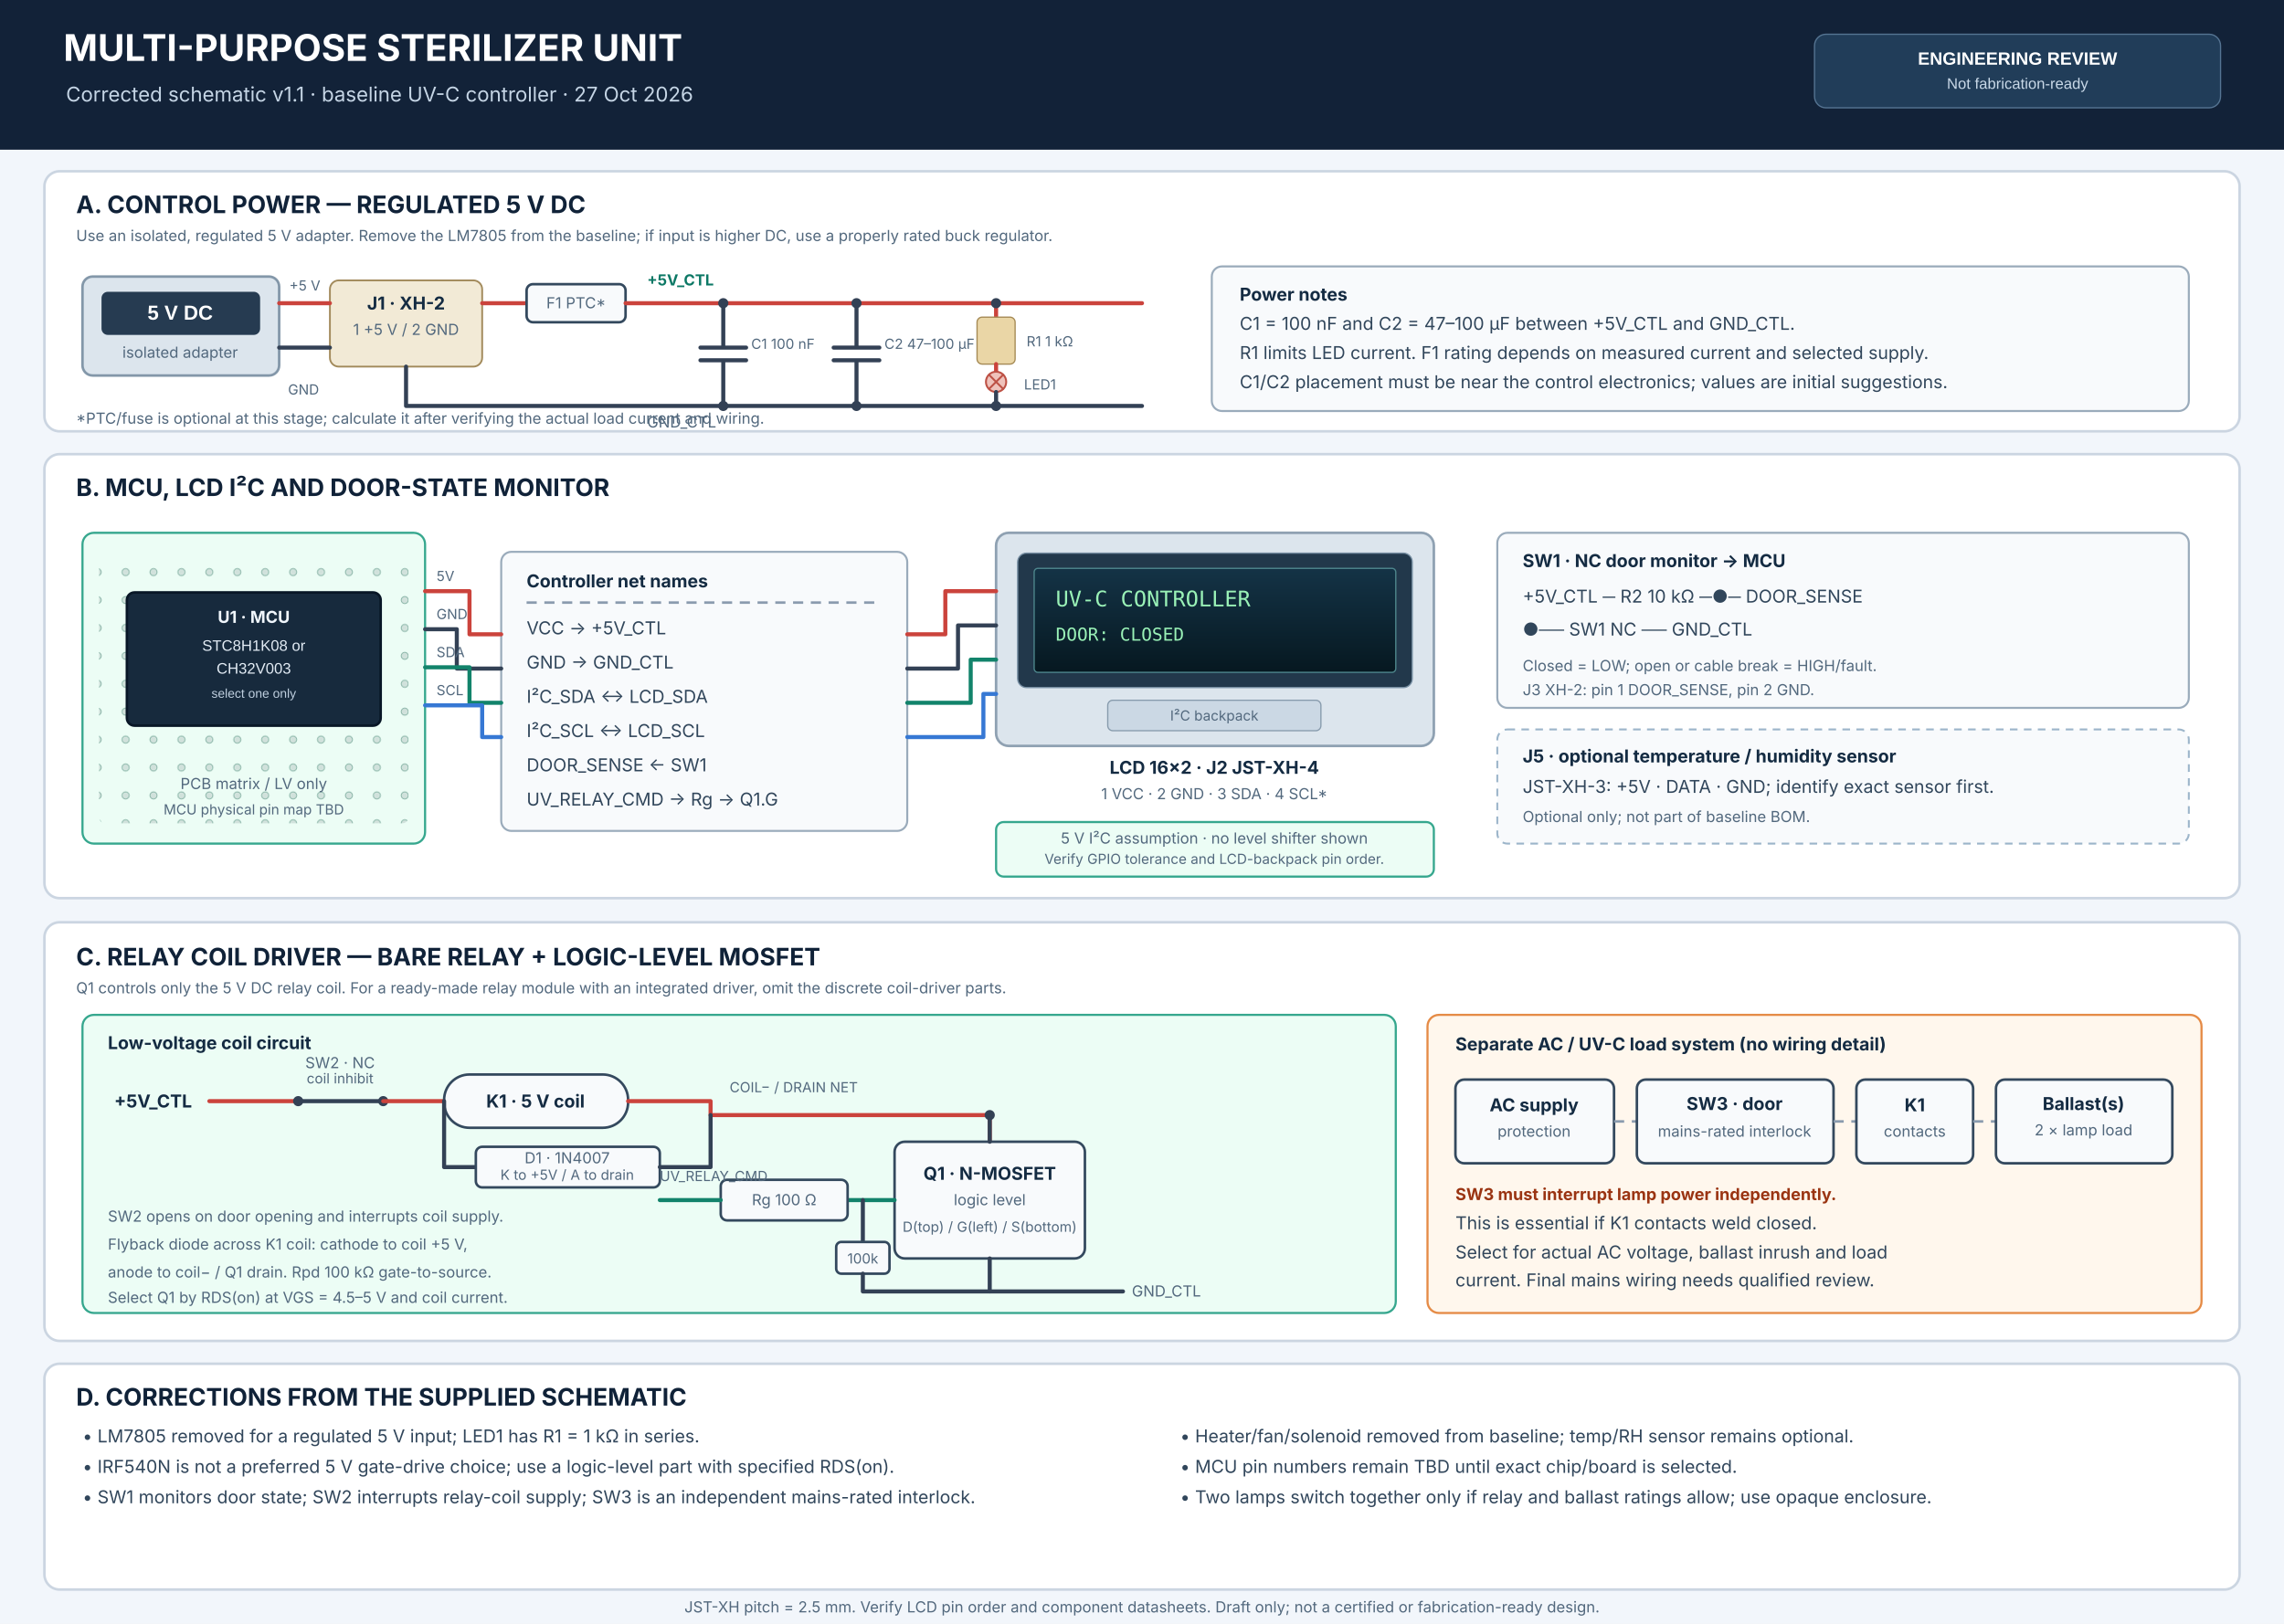
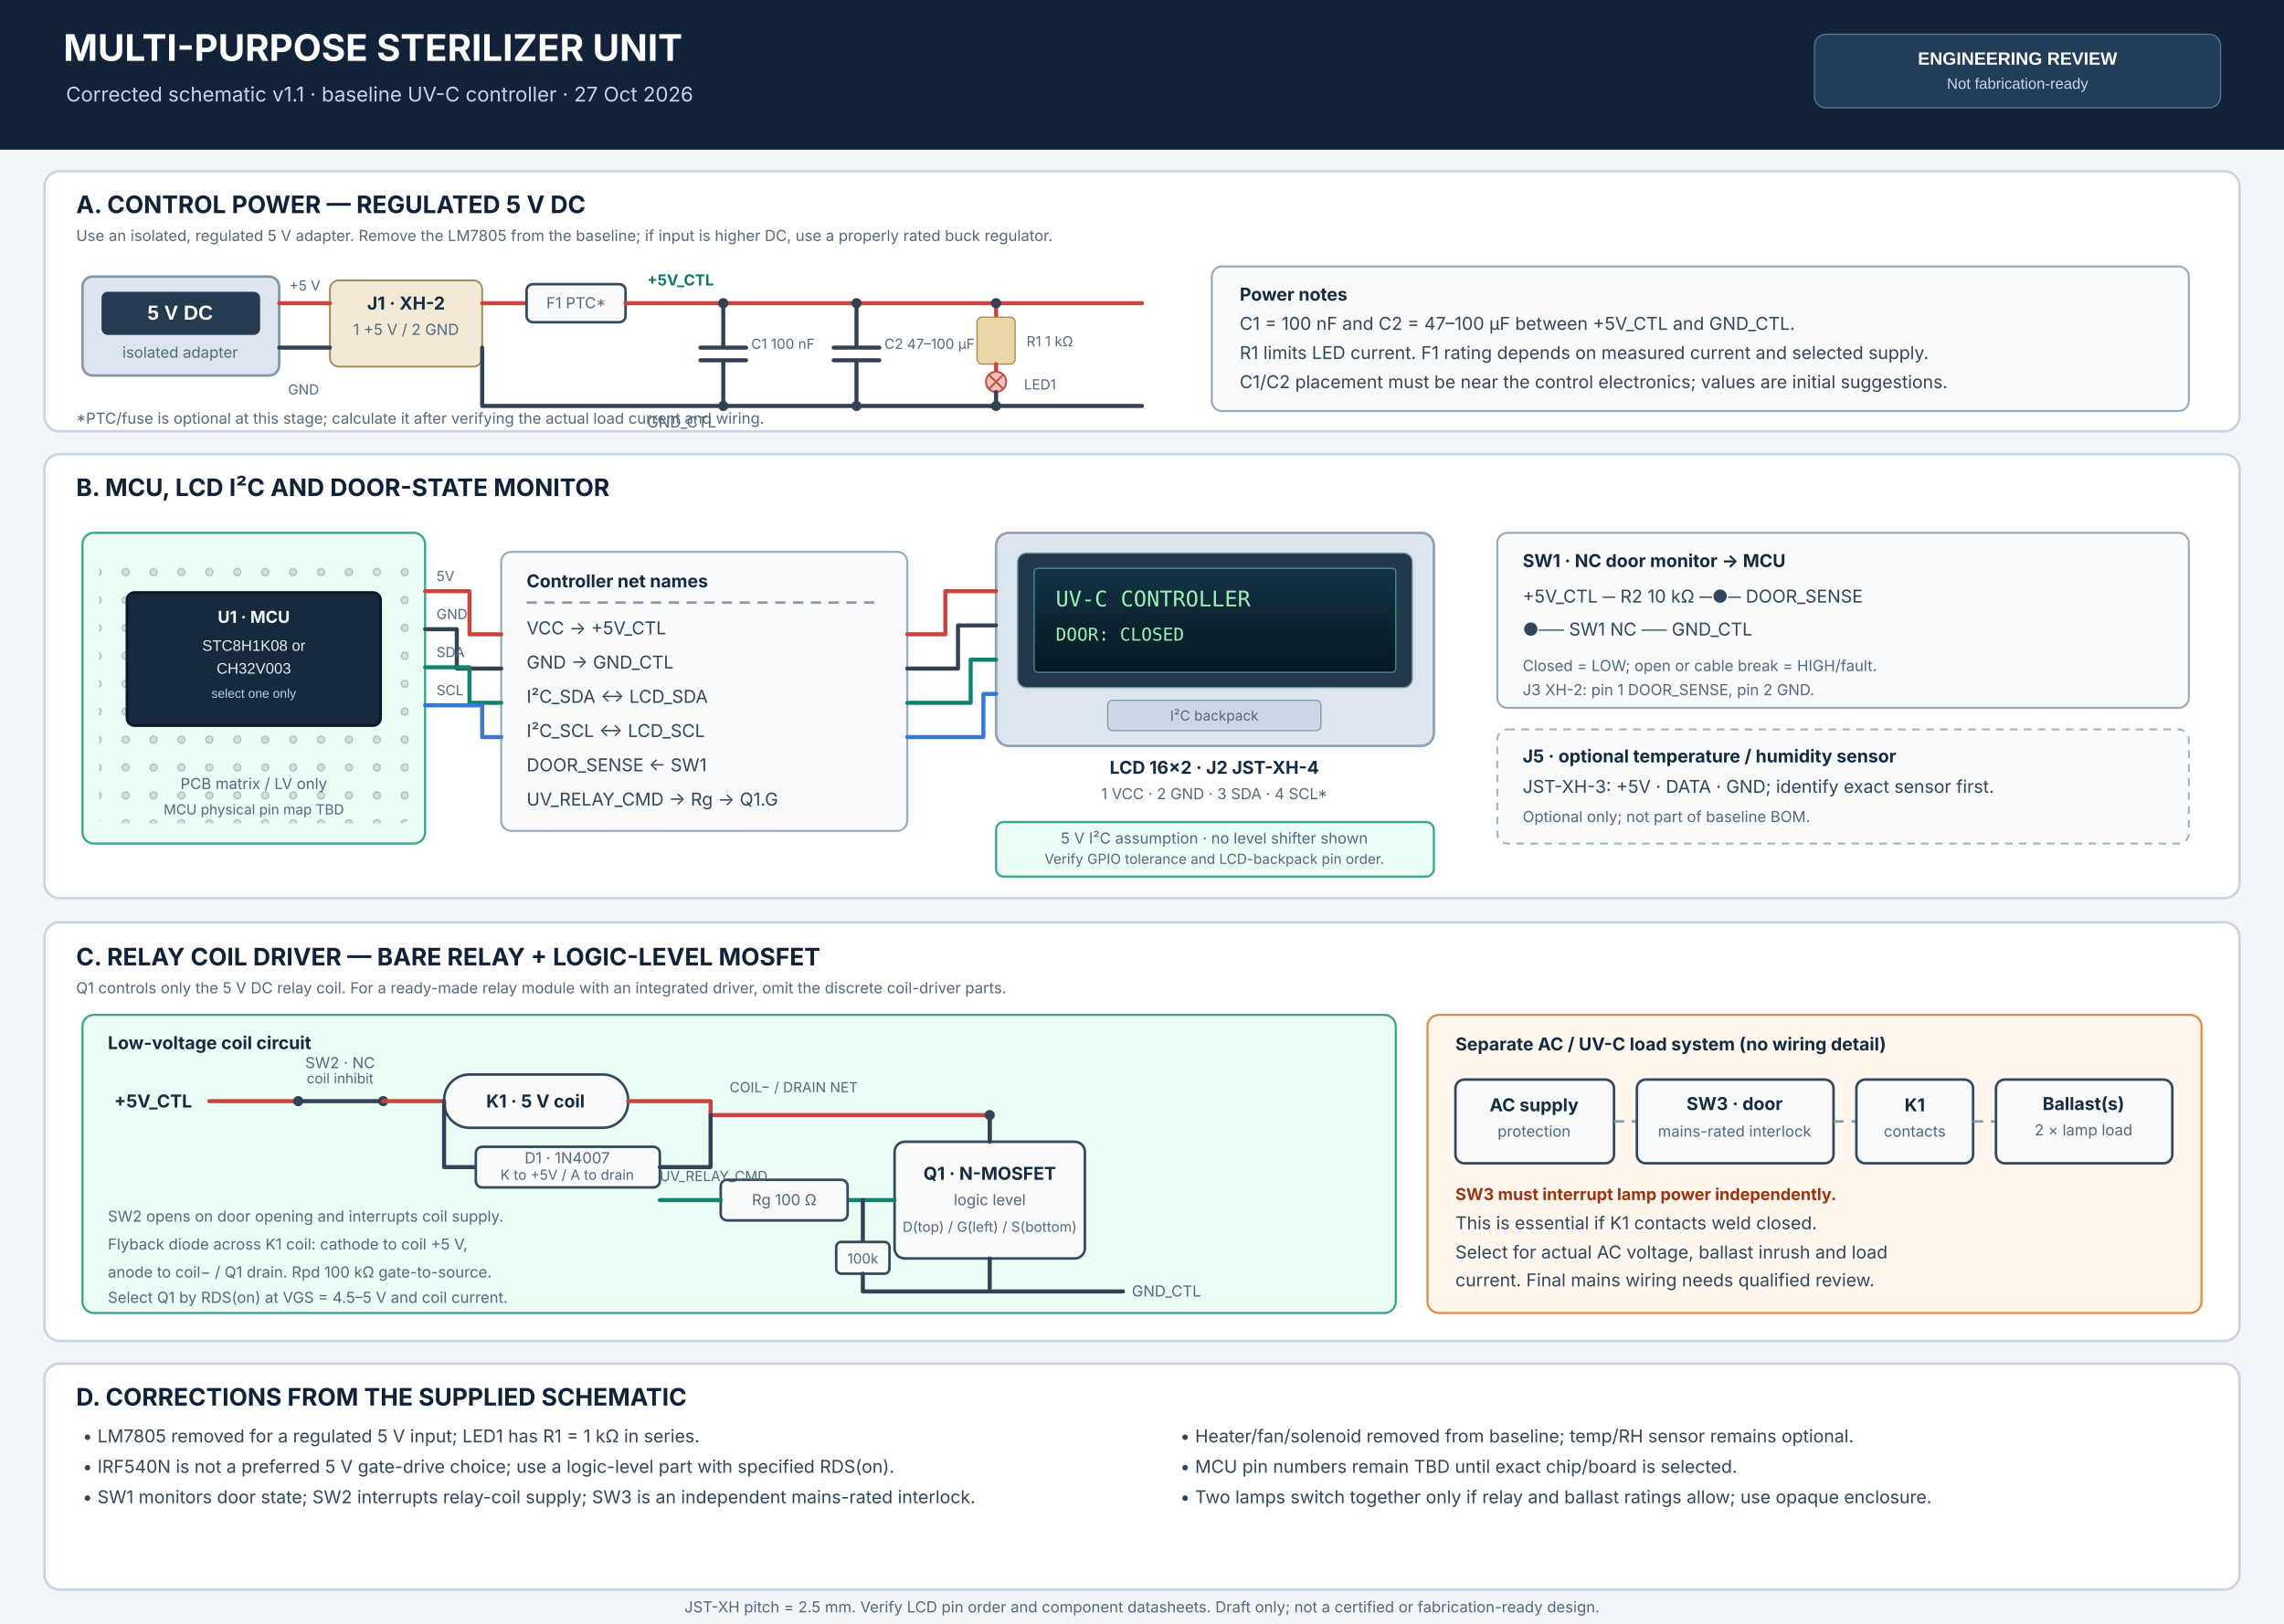
<svg xmlns="http://www.w3.org/2000/svg" width="1800" height="1280" viewBox="0 0 1800 1280" role="img" aria-labelledby="t d">
  <defs>
    <style>
.bg{fill:#f2f6fb}.headbg{fill:#122238}.panel{fill:#fff;stroke:#cbd5e1;stroke-width:2}.box{fill:#f8fafc;stroke:#9aabbb;stroke-width:1.6}.comp{fill:#f8fafc;stroke:#34495e;stroke-width:2}.chip{fill:#172a3d;stroke:#081626;stroke-width:2}.safe{fill:#ecfdf5;stroke:#36a78e;stroke-width:1.7}.warn{fill:#fff7ed;stroke:#e58b46;stroke-width:1.7}.h1{font:700 29px Inter,Arial,sans-serif;fill:#fff}.sub{font:16px Inter,Arial,sans-serif;fill:#c5d5e5}.sec{font:700 19px Inter,Arial,sans-serif;fill:#102238}.lab{font:700 14px Inter,Arial,sans-serif;fill:#142b42}.tx{font:14px Inter,Arial,sans-serif;fill:#31465b}.sm{font:12px Inter,Arial,sans-serif;fill:#52687d}.tiny{font:11px Inter,Arial,sans-serif;fill:#52687d}.chiptext{font:700 13px Inter,Arial,sans-serif;fill:#f0f6fc}.net{font:700 12px Inter,Arial,sans-serif;fill:#0c7865}.hot{font:700 13px Inter,Arial,sans-serif;fill:#9a3412}.r{fill:none;stroke:#cb433c;stroke-width:3.2;stroke-linecap:round;stroke-linejoin:round}.k{fill:none;stroke:#334155;stroke-width:3.2;stroke-linecap:round;stroke-linejoin:round}.g{fill:none;stroke:#12836b;stroke-width:3.2;stroke-linecap:round;stroke-linejoin:round}.b{fill:none;stroke:#3678d4;stroke-width:3.2;stroke-linecap:round;stroke-linejoin:round}.o{fill:none;stroke:#b57f1d;stroke-width:3.2;stroke-linecap:round;stroke-linejoin:round}.dash{fill:none;stroke:#8a9bae;stroke-width:2;stroke-dasharray:8 6}.dot{fill:#334155}.conn{fill:#f2ead6;stroke:#a28a5b;stroke-width:1.4}
</style>
    <pattern id="holes" width="22" height="22" patternUnits="userSpaceOnUse">
      <circle cx="11" cy="11" r="2.8" fill="#d0e1db" stroke="#89b4a7" stroke-width=".7" />
    </pattern>
    <linearGradient id="lcd" x1="0" y1="0" x2="0" y2="1">
      <stop offset="0" stop-color="#143346" />
      <stop offset="1" stop-color="#061820" />
    </linearGradient>
  </defs>
  <rect width="1800" height="1280" class="bg" />
  <rect width="1800" height="118" class="headbg" />
  <text x="50" y="48" class="h1">MULTI-PURPOSE STERILIZER UNIT</text>
  <text x="52" y="80" class="sub">Corrected schematic v1.1 · baseline UV-C controller · 27 Oct 2026</text>
  <rect x="1430" y="27" width="320" height="58" rx="9" fill="#213d59" stroke="#557492" />
  <text x="1590" y="51" text-anchor="middle" font-family="Arial" font-size="14" font-weight="700" fill="#fff">ENGINEERING REVIEW</text>
  <text x="1590" y="70" text-anchor="middle" font-family="Arial" font-size="12" fill="#c9d9e8">Not fabrication-ready</text>
  <rect x="35" y="135" width="1730" height="205" rx="12" class="panel" />
  <text x="60" y="168" class="sec">A. CONTROL POWER — REGULATED 5 V DC</text>
  <text x="60" y="190" class="sm">Use an isolated, regulated 5 V adapter. Remove the LM7805 from the baseline; if input is higher DC, use a properly rated buck regulator.</text>
  <rect x="65" y="218" width="155" height="78" rx="8" fill="#dce5ed" stroke="#8397a9" stroke-width="2" />
  <rect x="80" y="230" width="125" height="34" rx="5" fill="#263b51" />
  <text x="142" y="252" text-anchor="middle" font-family="Arial" font-size="16" font-weight="700" fill="#fff">5 V DC</text>
  <text x="142" y="282" text-anchor="middle" class="sm">isolated adapter</text>
  <rect x="260" y="221" width="120" height="68" rx="7" class="conn" />
  <text x="320" y="244" text-anchor="middle" class="lab">J1 · XH-2</text>
  <text x="320" y="264" text-anchor="middle" class="sm">1 +5 V / 2 GND</text>
  <path d="M220 239 H260" class="r" />
  <path d="M220 274 H260" class="k" />
  <text x="228" y="229" class="tiny" fill="#cb433c">+5 V</text>
  <text x="227" y="311" class="tiny">GND</text>
  <path d="M380 239 H415" class="r" />
  <rect x="415" y="224" width="78" height="30" rx="5" class="comp" />
  <text x="454" y="243" text-anchor="middle" class="sm">F1 PTC*</text>
  <path d="M493 239 H900" class="r" />
  <text x="510" y="225" class="net">+5V_CTL</text>
-   <path d="M320 289 V320 H900" class="k" />
+   <path d="M380 274 V320 H900" class="k" />
  <text x="510" y="337" class="sm">GND_CTL</text>
  <path d="M570 239 V274 M552 274 H588 M552 284 H588 M570 284 V320" class="k" />
  <circle cx="570" cy="239" r="4" class="dot" />
  <circle cx="570" cy="320" r="4" class="dot" />
  <text x="592" y="275" class="tiny">C1 100 nF</text>
  <path d="M675 239 V274 M657 274 H693 M657 284 H693 M675 284 V320" class="k" />
  <circle cx="675" cy="239" r="4" class="dot" />
  <circle cx="675" cy="320" r="4" class="dot" />
  <text x="697" y="275" class="tiny">C2 47–100 µF</text>
  <path d="M785 239 V250" class="r" />
  <rect x="770" y="250" width="30" height="37" rx="4" fill="#ead6a6" stroke="#a58a55" />
  <text x="809" y="273" class="tiny">R1 1 kΩ</text>
  <path d="M785 287 V293" class="r" />
  <circle cx="785" cy="301" r="8" fill="#efc2bb" stroke="#bd5145" stroke-width="1.5" />
  <path d="M779 295 L791 307 M791 295 L779 307" stroke="#bd5145" stroke-width="1.5" />
  <path d="M785 309 V320" class="k" />
  <circle cx="785" cy="239" r="4" class="dot" />
  <circle cx="785" cy="320" r="4" class="dot" />
  <text x="807" y="307" class="tiny">LED1</text>
  <rect x="955" y="210" width="770" height="114" rx="8" class="box" />
  <text x="977" y="237" class="lab">Power notes</text>
  <text x="977" y="260" class="tx">C1 = 100 nF and C2 = 47–100 µF between +5V_CTL and GND_CTL.</text>
  <text x="977" y="283" class="tx">R1 limits LED current. F1 rating depends on measured current and selected supply.</text>
  <text x="977" y="306" class="tx">C1/C2 placement must be near the control electronics; values are initial suggestions.</text>
  <text x="60" y="334" class="sm">*PTC/fuse is optional at this stage; calculate it after verifying the actual load current and wiring.</text>
  <rect x="35" y="358" width="1730" height="350" rx="12" class="panel" />
  <text x="60" y="391" class="sec">B. MCU, LCD I²C AND DOOR-STATE MONITOR</text>
  <rect x="65" y="420" width="270" height="245" rx="9" class="safe" />
  <rect x="78" y="433" width="244" height="216" rx="5" fill="url(#holes)" />
  <rect x="100" y="467" width="200" height="105" rx="6" class="chip" />
  <text x="200" y="491" text-anchor="middle" class="chiptext">U1 · MCU</text>
  <text x="200" y="513" text-anchor="middle" font-family="Arial" font-size="12" fill="#e2ebf4">STC8H1K08 or</text>
  <text x="200" y="531" text-anchor="middle" font-family="Arial" font-size="12" fill="#e2ebf4">CH32V003</text>
  <text x="200" y="550" text-anchor="middle" font-family="Arial" font-size="10" fill="#bfcfdf">select one only</text>
  <text x="200" y="622" text-anchor="middle" class="sm">PCB matrix / LV only</text>
  <text x="200" y="642" text-anchor="middle" class="tiny">MCU physical pin map TBD</text>
  <rect x="395" y="435" width="320" height="220" rx="8" class="box" />
  <text x="415" y="463" class="lab">Controller net names</text>
  <line x1="415" y1="475" x2="695" y2="475" class="dash" />
  <text x="415" y="500" class="tx">VCC → +5V_CTL</text>
  <text x="415" y="527" class="tx">GND → GND_CTL</text>
  <text x="415" y="554" class="tx">I²C_SDA ↔ LCD_SDA</text>
  <text x="415" y="581" class="tx">I²C_SCL ↔ LCD_SCL</text>
  <text x="415" y="608" class="tx">DOOR_SENSE ← SW1</text>
  <text x="415" y="635" class="tx">UV_RELAY_CMD → Rg → Q1.G</text>
  <rect x="785" y="420" width="345" height="168" rx="10" fill="#dce5ed" stroke="#8fa1b2" stroke-width="2" />
  <rect x="802" y="436" width="311" height="106" rx="7" fill="#22384b" stroke="#7890a4" />
  <rect x="815" y="448" width="285" height="82" rx="3" fill="url(#lcd)" stroke="#4d868c" />
  <text x="832" y="478" font-family="monospace" font-size="17" fill="#9af2b7">UV-C CONTROLLER</text>
  <text x="832" y="505" font-family="monospace" font-size="14" fill="#9af2b7">DOOR: CLOSED</text>
  <rect x="873" y="552" width="168" height="24" rx="4" fill="#cbd8e4" stroke="#879bad" />
  <text x="957" y="568" text-anchor="middle" class="tiny">I²C backpack</text>
  <text x="957" y="610" text-anchor="middle" class="lab">LCD 16×2 · J2 JST-XH-4</text>
  <text x="957" y="630" text-anchor="middle" class="sm">1 VCC · 2 GND · 3 SDA · 4 SCL*</text>
  <path d="M335 466 H370 V500 H395" class="r" />
  <path d="M335 496 H360 V527 H395" class="k" />
  <path d="M335 526 H370 V554 H395" class="g" />
  <path d="M335 556 H380 V581 H395" class="b" />
  <path d="M715 500 H745 V466 H785" class="r" />
  <path d="M715 527 H755 V493 H785" class="k" />
  <path d="M715 554 H765 V520 H785" class="g" />
  <path d="M715 581 H775 V547 H785" class="b" />
  <text x="344" y="458" class="tiny" fill="#cb433c">5V</text>
  <text x="344" y="488" class="tiny">GND</text>
  <text x="344" y="518" class="tiny" fill="#12836b">SDA</text>
  <text x="344" y="548" class="tiny" fill="#3678d4">SCL</text>
  <rect x="1180" y="420" width="545" height="138" rx="8" class="box" />
  <text x="1200" y="447" class="lab">SW1 · NC door monitor → MCU</text>
  <text x="1200" y="475" class="tx">+5V_CTL ─ R2 10 kΩ ─●─ DOOR_SENSE</text>
  <text x="1200" y="501" class="tx">●── SW1 NC ── GND_CTL</text>
  <text x="1200" y="529" class="sm">Closed = LOW; open or cable break = HIGH/fault.</text>
  <text x="1200" y="548" class="sm">J3 XH-2: pin 1 DOOR_SENSE, pin 2 GND.</text>
  <rect x="1180" y="575" width="545" height="90" rx="8" fill="#f8fafc" stroke="#9cb5ca" stroke-width="1.5" stroke-dasharray="6 5" />
  <text x="1200" y="601" class="lab">J5 · optional temperature / humidity sensor</text>
  <text x="1200" y="625" class="tx">JST-XH-3: +5V · DATA · GND; identify exact sensor first.</text>
  <text x="1200" y="648" class="sm">Optional only; not part of baseline BOM.</text>
  <rect x="785" y="648" width="345" height="43" rx="6" class="safe" />
  <text x="957" y="665" text-anchor="middle" class="sm">5 V I²C assumption · no level shifter shown</text>
  <text x="957" y="681" text-anchor="middle" class="tiny">Verify GPIO tolerance and LCD-backpack pin order.</text>
  <rect x="35" y="727" width="1730" height="330" rx="12" class="panel" />
  <text x="60" y="761" class="sec">C. RELAY COIL DRIVER — BARE RELAY + LOGIC-LEVEL MOSFET</text>
  <text x="60" y="783" class="sm">Q1 controls only the 5 V DC relay coil. For a ready-made relay module with an integrated driver, omit the discrete coil-driver parts.</text>
  <rect x="65" y="800" width="1035" height="235" rx="9" class="safe" />
  <text x="85" y="827" class="lab">Low-voltage coil circuit</text>
  <text x="90" y="873" class="lab" fill="#cb433c">+5V_CTL</text>
  <path d="M165 868 H235" class="r" />
  <circle cx="235" cy="868" r="4" class="dot" />
  <circle cx="302" cy="868" r="4" class="dot" />
  <path d="M235 868 H302" class="k" />
  <path d="M302 868 H350" class="r" />
  <text x="268" y="842" text-anchor="middle" class="sm">SW2 · NC</text>
  <text x="268" y="854" text-anchor="middle" class="tiny">coil inhibit</text>
  <rect x="350" y="847" width="145" height="42" rx="20" class="comp" />
  <text x="422" y="873" text-anchor="middle" class="lab">K1 · 5 V coil</text>
  <path d="M495 868 H560 V879 H780 V900" class="r" />
  <text x="575" y="861" class="tiny" fill="#cb433c">COIL− / DRAIN NET</text>
  <path d="M350 868 V920 H375" class="k" />
  <rect x="375" y="904" width="145" height="32" rx="5" class="comp" />
  <text x="447" y="917" text-anchor="middle" class="sm">D1 · 1N4007</text>
  <text x="447" y="930" text-anchor="middle" class="tiny">K to +5V / A to drain</text>
  <path d="M520 920 H560 V879" class="k" />
  <rect x="705" y="900" width="150" height="92" rx="8" class="comp" />
  <text x="780" y="930" text-anchor="middle" class="lab">Q1 · N-MOSFET</text>
  <text x="780" y="950" text-anchor="middle" class="sm">logic level</text>
  <text x="780" y="971" text-anchor="middle" class="tiny">D(top) / G(left) / S(bottom)</text>
  <path d="M780 900 V879" class="k" />
  <circle cx="780" cy="879" r="4" class="dot" />
  <path d="M780 992 V1018 H885" class="k" />
  <text x="892" y="1022" class="sm">GND_CTL</text>
  <path d="M705 946 H668" class="g" />
  <rect x="568" y="930" width="100" height="32" rx="5" class="comp" />
  <text x="618" y="950" text-anchor="middle" class="sm">Rg 100 Ω</text>
  <path d="M568 946 H520" class="g" />
  <text x="520" y="931" class="tiny" fill="#12836b">UV_RELAY_CMD</text>
  <path d="M680 946 V979" class="k" />
  <rect x="659" y="979" width="42" height="25" rx="4" class="comp" />
  <text x="680" y="996" text-anchor="middle" class="tiny">100k</text>
  <path d="M680 1004 V1018 H780" class="k" />
  <text x="85" y="963" class="sm">SW2 opens on door opening and interrupts coil supply.</text>
  <text x="85" y="985" class="sm">Flyback diode across K1 coil: cathode to coil +5 V,</text>
  <text x="85" y="1007" class="sm">anode to coil− / Q1 drain. Rpd 100 kΩ gate-to-source.</text>
  <text x="85" y="1027" class="sm">Select Q1 by RDS(on) at VGS = 4.5–5 V and coil current.</text>
  <rect x="1125" y="800" width="610" height="235" rx="9" class="warn" />
  <text x="1147" y="828" class="lab">Separate AC / UV-C load system (no wiring detail)</text>
  <rect x="1147" y="851" width="125" height="66" rx="7" class="comp" />
  <text x="1209" y="876" text-anchor="middle" class="lab">AC supply</text>
  <text x="1209" y="896" text-anchor="middle" class="sm">protection</text>
  <path d="M1272 884 H1290" class="dash" />
  <rect x="1290" y="851" width="155" height="66" rx="7" class="comp" />
  <text x="1367" y="875" text-anchor="middle" class="lab">SW3 · door</text>
  <text x="1367" y="896" text-anchor="middle" class="sm">mains-rated interlock</text>
  <path d="M1445 884 H1463" class="dash" />
  <rect x="1463" y="851" width="92" height="66" rx="7" class="comp" />
  <text x="1509" y="876" text-anchor="middle" class="lab">K1</text>
  <text x="1509" y="896" text-anchor="middle" class="sm">contacts</text>
  <path d="M1555 884 H1573" class="dash" />
  <rect x="1573" y="851" width="139" height="66" rx="7" class="comp" />
  <text x="1642" y="875" text-anchor="middle" class="lab">Ballast(s)</text>
  <text x="1642" y="895" text-anchor="middle" class="sm">2 × lamp load</text>
  <text x="1147" y="946" class="hot">SW3 must interrupt lamp power independently.</text>
  <text x="1147" y="969" class="tx">This is essential if K1 contacts weld closed.</text>
  <text x="1147" y="992" class="tx">Select for actual AC voltage, ballast inrush and load</text>
  <text x="1147" y="1014" class="tx">current. Final mains wiring needs qualified review.</text>
  <rect x="35" y="1075" width="1730" height="178" rx="12" class="panel" />
  <text x="60" y="1108" class="sec">D. CORRECTIONS FROM THE SUPPLIED SCHEMATIC</text>
  <text x="65" y="1137" class="tx">• LM7805 removed for a regulated 5 V input; LED1 has R1 = 1 kΩ in series.</text>
  <text x="65" y="1161" class="tx">• IRF540N is not a preferred 5 V gate-drive choice; use a logic-level part with specified RDS(on).</text>
  <text x="65" y="1185" class="tx">• SW1 monitors door state; SW2 interrupts relay-coil supply; SW3 is an independent mains-rated interlock.</text>
  <text x="930" y="1137" class="tx">• Heater/fan/solenoid removed from baseline; temp/RH sensor remains optional.</text>
  <text x="930" y="1161" class="tx">• MCU pin numbers remain TBD until exact chip/board is selected.</text>
  <text x="930" y="1185" class="tx">• Two lamps switch together only if relay and ballast ratings allow; use opaque enclosure.</text>
  <text x="900" y="1271" text-anchor="middle" class="sm">JST-XH pitch = 2.5 mm. Verify LCD pin order and component datasheets. Draft only; not a certified or fabrication-ready design.</text>
</svg>
